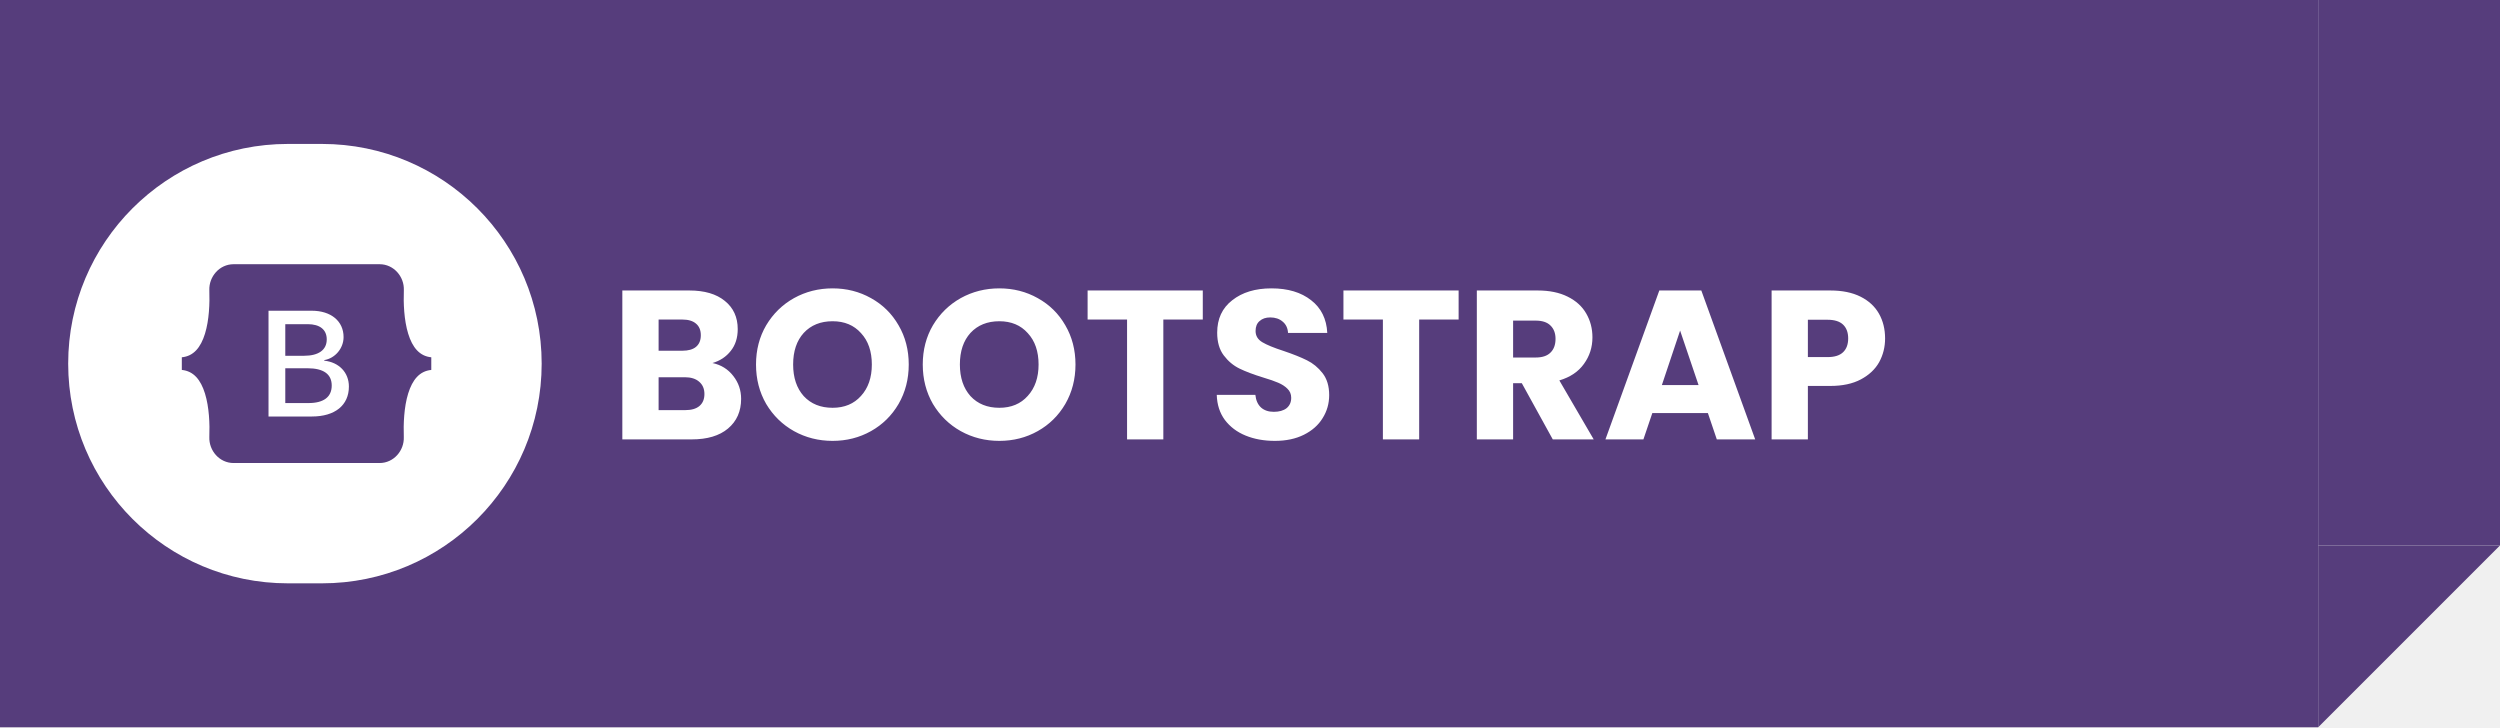
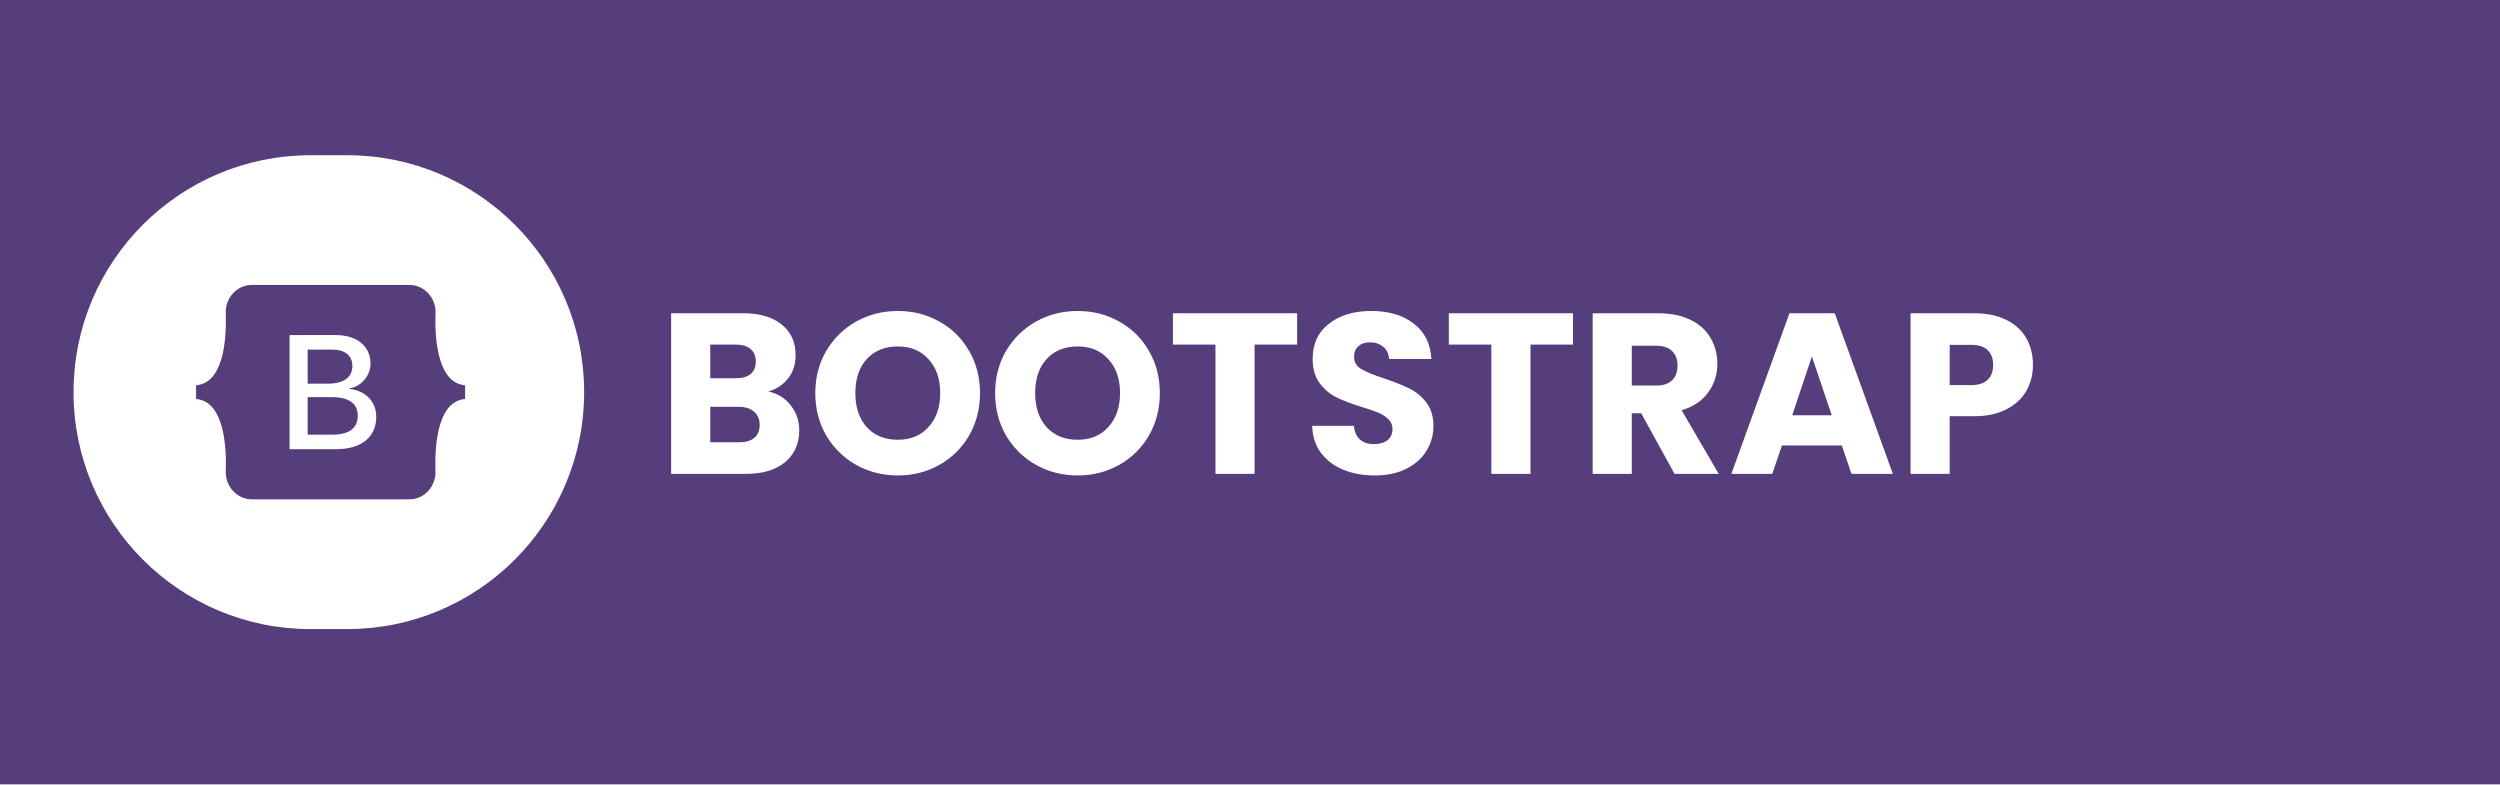
- <svg xmlns="http://www.w3.org/2000/svg" width="165" height="48" viewBox="0 0 165 48" fill="none">
-   <rect width="153" height="48" fill="#563D7C" />
-   <rect x="153" width="12" height="36" fill="#563D7C" />
-   <path d="M153 36H165L159 42L153 48V36Z" fill="#563D7C" />
+ <svg xmlns="http://www.w3.org/2000/svg" width="153" height="48" viewBox="0 0 153 48" fill="none">
+   <path d="M153 0H0V48H153V0Z" fill="#563D7C" />
  <path d="M47.024 23.96C47.593 24.081 48.051 24.366 48.396 24.814C48.741 25.253 48.914 25.757 48.914 26.326C48.914 27.147 48.625 27.801 48.046 28.286C47.477 28.762 46.679 29 45.652 29H41.074V19.172H45.498C46.497 19.172 47.276 19.401 47.836 19.858C48.405 20.315 48.69 20.936 48.69 21.72C48.69 22.299 48.536 22.779 48.228 23.162C47.929 23.545 47.528 23.811 47.024 23.96ZM43.468 23.148H45.036C45.428 23.148 45.727 23.064 45.932 22.896C46.147 22.719 46.254 22.462 46.254 22.126C46.254 21.79 46.147 21.533 45.932 21.356C45.727 21.179 45.428 21.09 45.036 21.09H43.468V23.148ZM45.232 27.068C45.633 27.068 45.941 26.979 46.156 26.802C46.38 26.615 46.492 26.349 46.492 26.004C46.492 25.659 46.375 25.388 46.142 25.192C45.918 24.996 45.605 24.898 45.204 24.898H43.468V27.068H45.232ZM54.951 29.098C54.027 29.098 53.177 28.883 52.403 28.454C51.637 28.025 51.026 27.427 50.569 26.662C50.121 25.887 49.897 25.019 49.897 24.058C49.897 23.097 50.121 22.233 50.569 21.468C51.026 20.703 51.637 20.105 52.403 19.676C53.177 19.247 54.027 19.032 54.951 19.032C55.875 19.032 56.719 19.247 57.485 19.676C58.259 20.105 58.866 20.703 59.305 21.468C59.753 22.233 59.977 23.097 59.977 24.058C59.977 25.019 59.753 25.887 59.305 26.662C58.857 27.427 58.25 28.025 57.485 28.454C56.719 28.883 55.875 29.098 54.951 29.098ZM54.951 26.914C55.735 26.914 56.36 26.653 56.827 26.13C57.303 25.607 57.541 24.917 57.541 24.058C57.541 23.19 57.303 22.499 56.827 21.986C56.36 21.463 55.735 21.202 54.951 21.202C54.157 21.202 53.523 21.459 53.047 21.972C52.58 22.485 52.347 23.181 52.347 24.058C52.347 24.926 52.58 25.621 53.047 26.144C53.523 26.657 54.157 26.914 54.951 26.914ZM65.956 29.098C65.032 29.098 64.183 28.883 63.408 28.454C62.643 28.025 62.032 27.427 61.574 26.662C61.126 25.887 60.902 25.019 60.902 24.058C60.902 23.097 61.126 22.233 61.574 21.468C62.032 20.703 62.643 20.105 63.408 19.676C64.183 19.247 65.032 19.032 65.956 19.032C66.88 19.032 67.725 19.247 68.49 19.676C69.265 20.105 69.872 20.703 70.31 21.468C70.758 22.233 70.982 23.097 70.982 24.058C70.982 25.019 70.758 25.887 70.31 26.662C69.862 27.427 69.256 28.025 68.49 28.454C67.725 28.883 66.88 29.098 65.956 29.098ZM65.956 26.914C66.74 26.914 67.366 26.653 67.832 26.13C68.308 25.607 68.546 24.917 68.546 24.058C68.546 23.19 68.308 22.499 67.832 21.986C67.366 21.463 66.74 21.202 65.956 21.202C65.163 21.202 64.528 21.459 64.052 21.972C63.586 22.485 63.352 23.181 63.352 24.058C63.352 24.926 63.586 25.621 64.052 26.144C64.528 26.657 65.163 26.914 65.956 26.914ZM79.384 19.172V21.09H76.78V29H74.386V21.09H71.782V19.172H79.384ZM84.142 29.098C83.423 29.098 82.779 28.981 82.21 28.748C81.64 28.515 81.183 28.169 80.838 27.712C80.502 27.255 80.324 26.704 80.306 26.06H82.854C82.891 26.424 83.017 26.704 83.232 26.9C83.446 27.087 83.726 27.18 84.072 27.18C84.426 27.18 84.706 27.101 84.912 26.942C85.117 26.774 85.22 26.545 85.22 26.256C85.22 26.013 85.136 25.813 84.968 25.654C84.809 25.495 84.608 25.365 84.366 25.262C84.132 25.159 83.796 25.043 83.358 24.912C82.723 24.716 82.205 24.52 81.804 24.324C81.402 24.128 81.057 23.839 80.768 23.456C80.478 23.073 80.334 22.574 80.334 21.958C80.334 21.043 80.665 20.329 81.328 19.816C81.99 19.293 82.854 19.032 83.918 19.032C85 19.032 85.873 19.293 86.536 19.816C87.198 20.329 87.553 21.048 87.6 21.972H85.01C84.991 21.655 84.874 21.407 84.66 21.23C84.445 21.043 84.17 20.95 83.834 20.95C83.544 20.95 83.311 21.029 83.134 21.188C82.956 21.337 82.868 21.557 82.868 21.846C82.868 22.163 83.017 22.411 83.316 22.588C83.614 22.765 84.081 22.957 84.716 23.162C85.35 23.377 85.864 23.582 86.256 23.778C86.657 23.974 87.002 24.259 87.292 24.632C87.581 25.005 87.726 25.486 87.726 26.074C87.726 26.634 87.581 27.143 87.292 27.6C87.012 28.057 86.601 28.421 86.06 28.692C85.518 28.963 84.879 29.098 84.142 29.098ZM96.269 19.172V21.09H93.665V29H91.271V21.09H88.667V19.172H96.269ZM102.483 29L100.439 25.29H99.865V29H97.471V19.172H101.489C102.263 19.172 102.921 19.307 103.463 19.578C104.013 19.849 104.424 20.222 104.695 20.698C104.965 21.165 105.101 21.687 105.101 22.266C105.101 22.919 104.914 23.503 104.541 24.016C104.177 24.529 103.635 24.893 102.917 25.108L105.185 29H102.483ZM99.865 23.596H101.349C101.787 23.596 102.114 23.489 102.329 23.274C102.553 23.059 102.665 22.756 102.665 22.364C102.665 21.991 102.553 21.697 102.329 21.482C102.114 21.267 101.787 21.16 101.349 21.16H99.865V23.596ZM112.721 27.264H109.053L108.465 29H105.959L109.515 19.172H112.287L115.843 29H113.309L112.721 27.264ZM112.105 25.416L110.887 21.818L109.683 25.416H112.105ZM124.416 22.336C124.416 22.905 124.285 23.428 124.024 23.904C123.762 24.371 123.361 24.749 122.82 25.038C122.278 25.327 121.606 25.472 120.804 25.472H119.32V29H116.926V19.172H120.804C121.588 19.172 122.25 19.307 122.792 19.578C123.333 19.849 123.739 20.222 124.01 20.698C124.28 21.174 124.416 21.72 124.416 22.336ZM120.622 23.568C121.079 23.568 121.42 23.461 121.644 23.246C121.868 23.031 121.98 22.728 121.98 22.336C121.98 21.944 121.868 21.641 121.644 21.426C121.42 21.211 121.079 21.104 120.622 21.104H119.32V23.568H120.622Z" fill="white" />
-   <rect x="4.5" y="9.5" width="31.25" height="29" rx="14.5" fill="white" />
+   <path d="M21.25 9.5H19C10.992 9.5 4.5 15.992 4.5 24C4.5 32.008 10.992 38.5 19 38.5H21.25C29.258 38.5 35.75 32.008 35.75 24C35.75 15.992 29.258 9.5 21.25 9.5Z" fill="white" />
  <path d="M21.565 22.4C21.565 21.753 21.108 21.395 20.306 21.395H18.829V23.481H20.074C21.035 23.479 21.565 23.092 21.565 22.4ZM26.941 22.025C26.663 21.12 26.622 20.01 26.654 19.151C26.686 18.258 25.989 17.438 25.052 17.438H15.419C14.479 17.438 13.784 18.261 13.816 19.151C13.846 20.01 13.808 21.12 13.529 22.025C13.248 22.934 12.776 23.508 12 23.581V24.416C12.773 24.489 13.248 25.064 13.529 25.972C13.808 26.877 13.849 27.987 13.816 28.846C13.784 29.739 14.481 30.56 15.419 30.56H25.049C25.989 30.56 26.684 29.736 26.651 28.846C26.622 27.987 26.66 26.877 26.939 25.972C27.22 25.064 27.691 24.489 28.465 24.416V23.581C27.694 23.508 27.22 22.934 26.941 22.025ZM20.59 27.489H17.722V20.508H20.575C21.844 20.508 22.676 21.193 22.676 22.248C22.676 22.989 22.116 23.651 21.401 23.766V23.804C22.374 23.909 23.027 24.583 23.027 25.512C23.027 26.745 22.11 27.489 20.59 27.489ZM20.297 24.305H18.829V26.602H20.361C21.363 26.602 21.894 26.2 21.894 25.444C21.894 24.691 21.349 24.305 20.297 24.305Z" fill="#563D7C" />
</svg>
